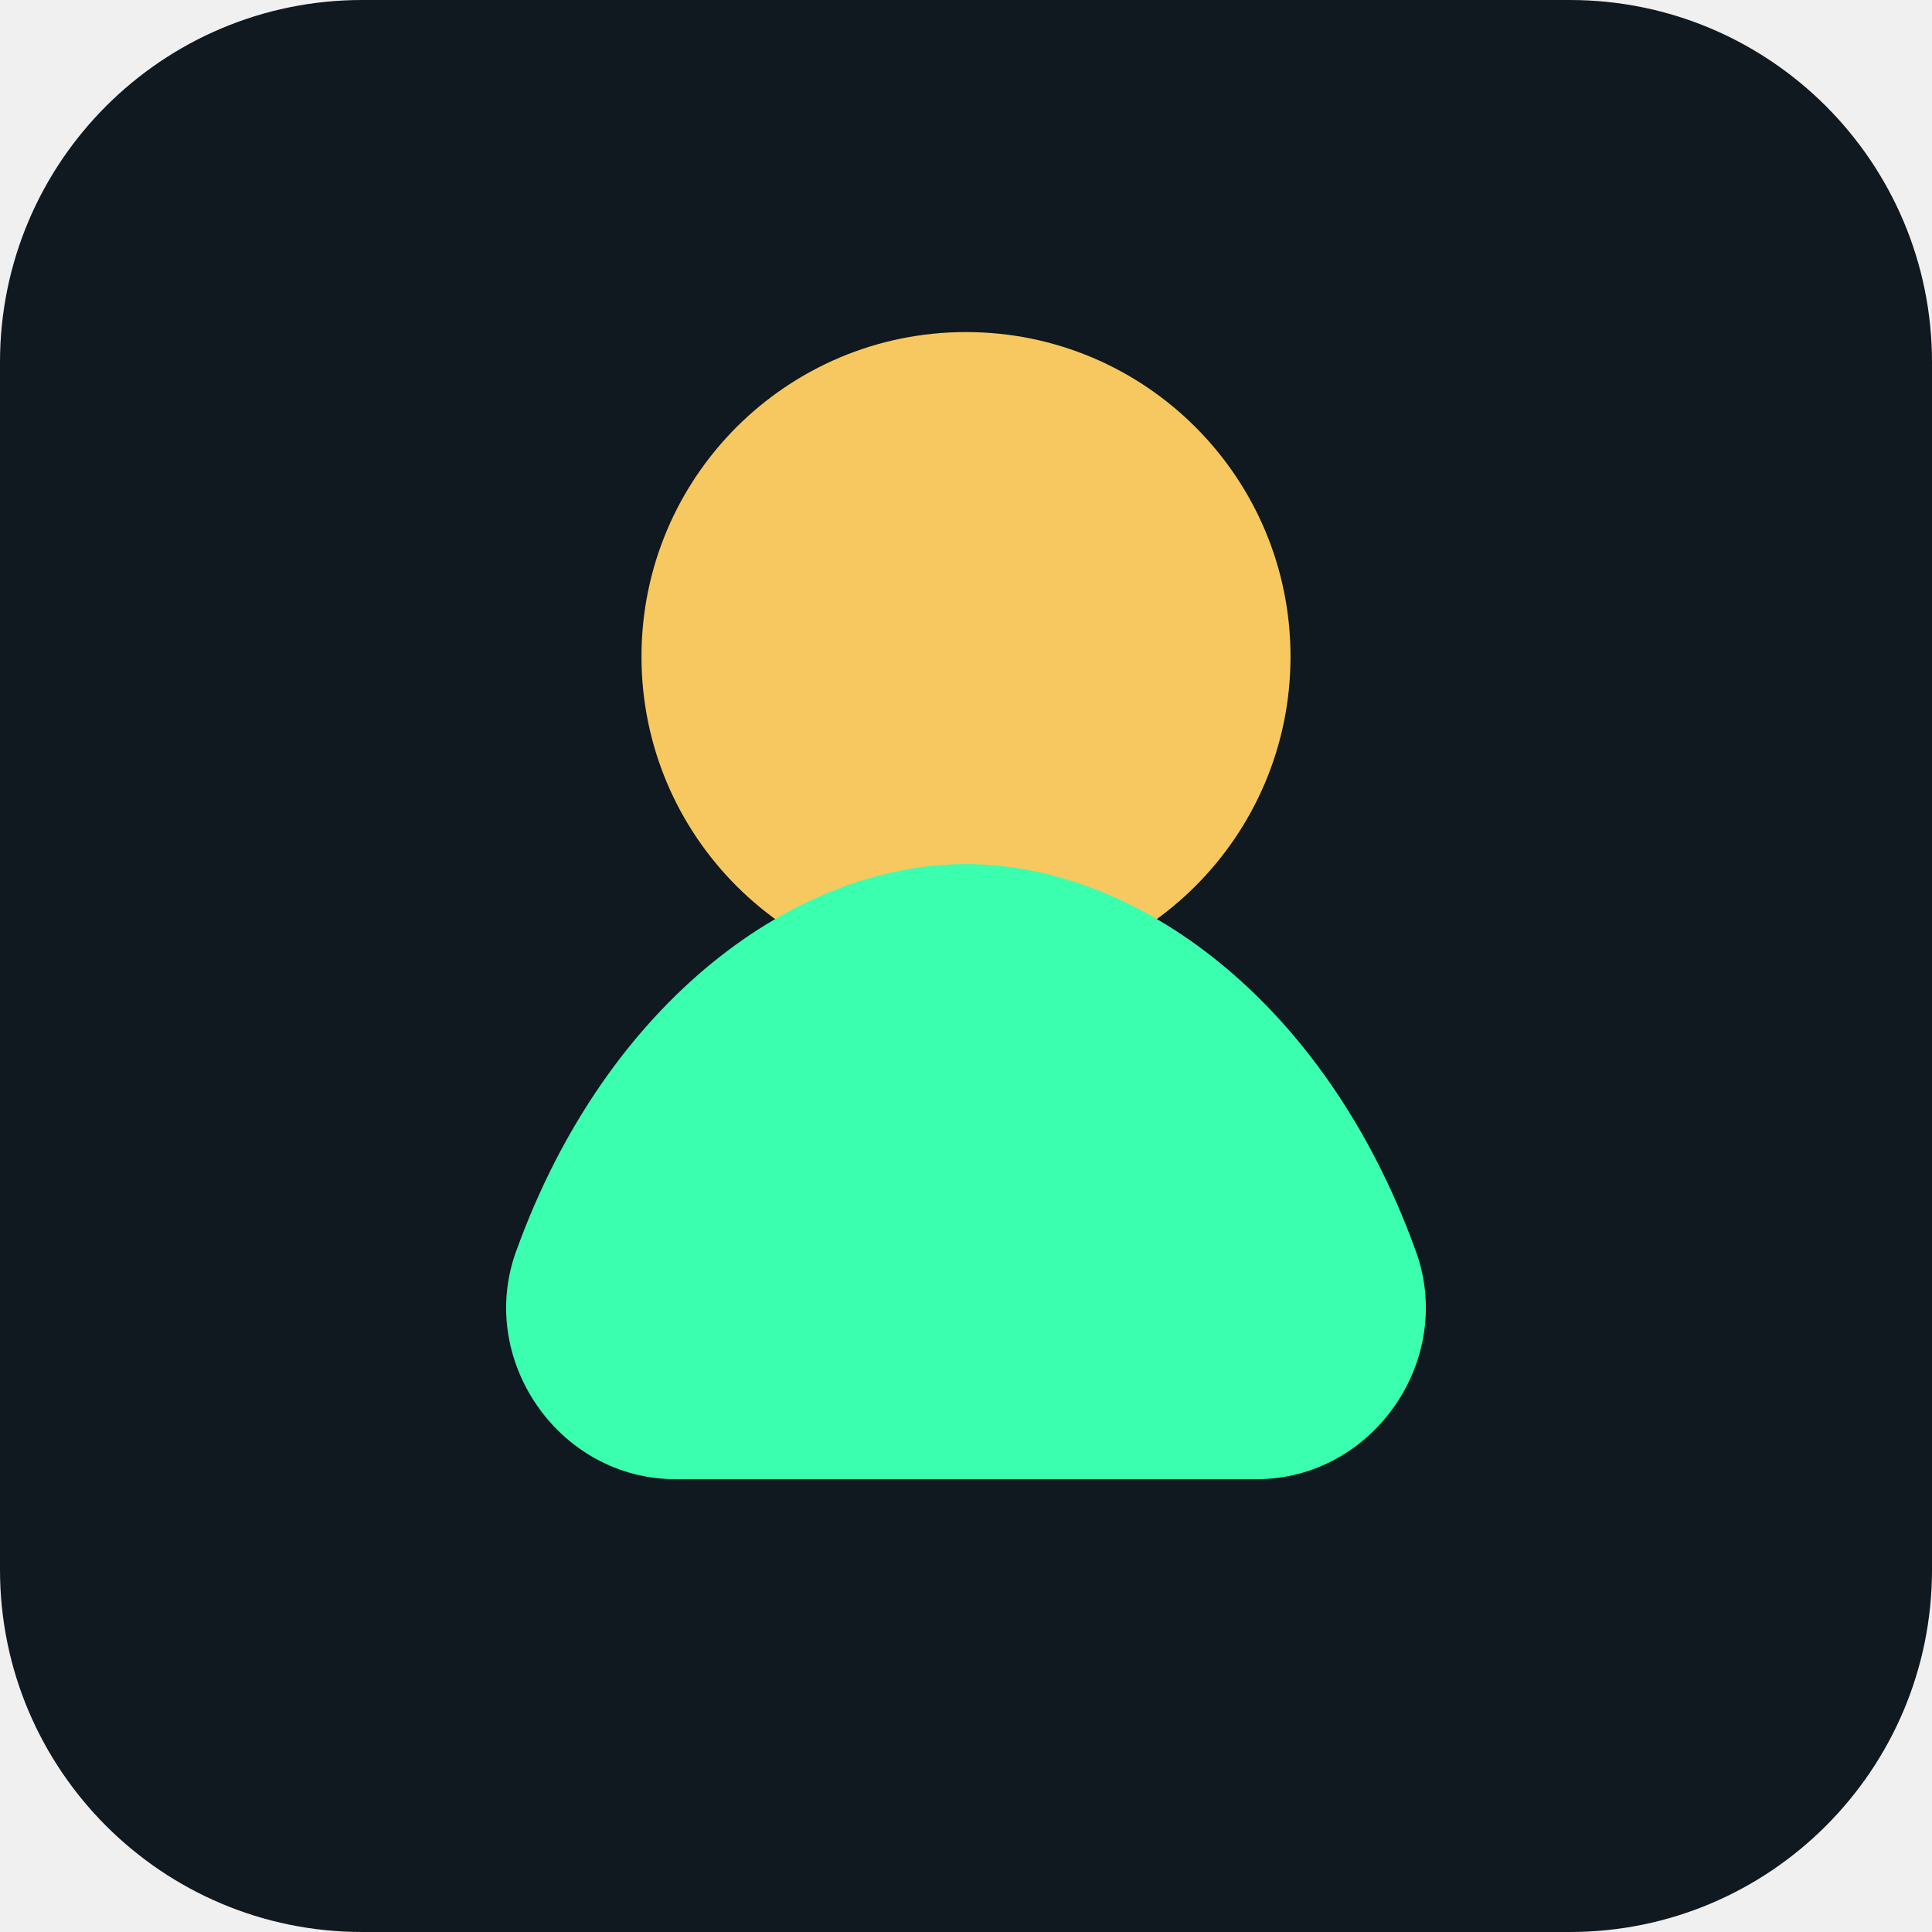
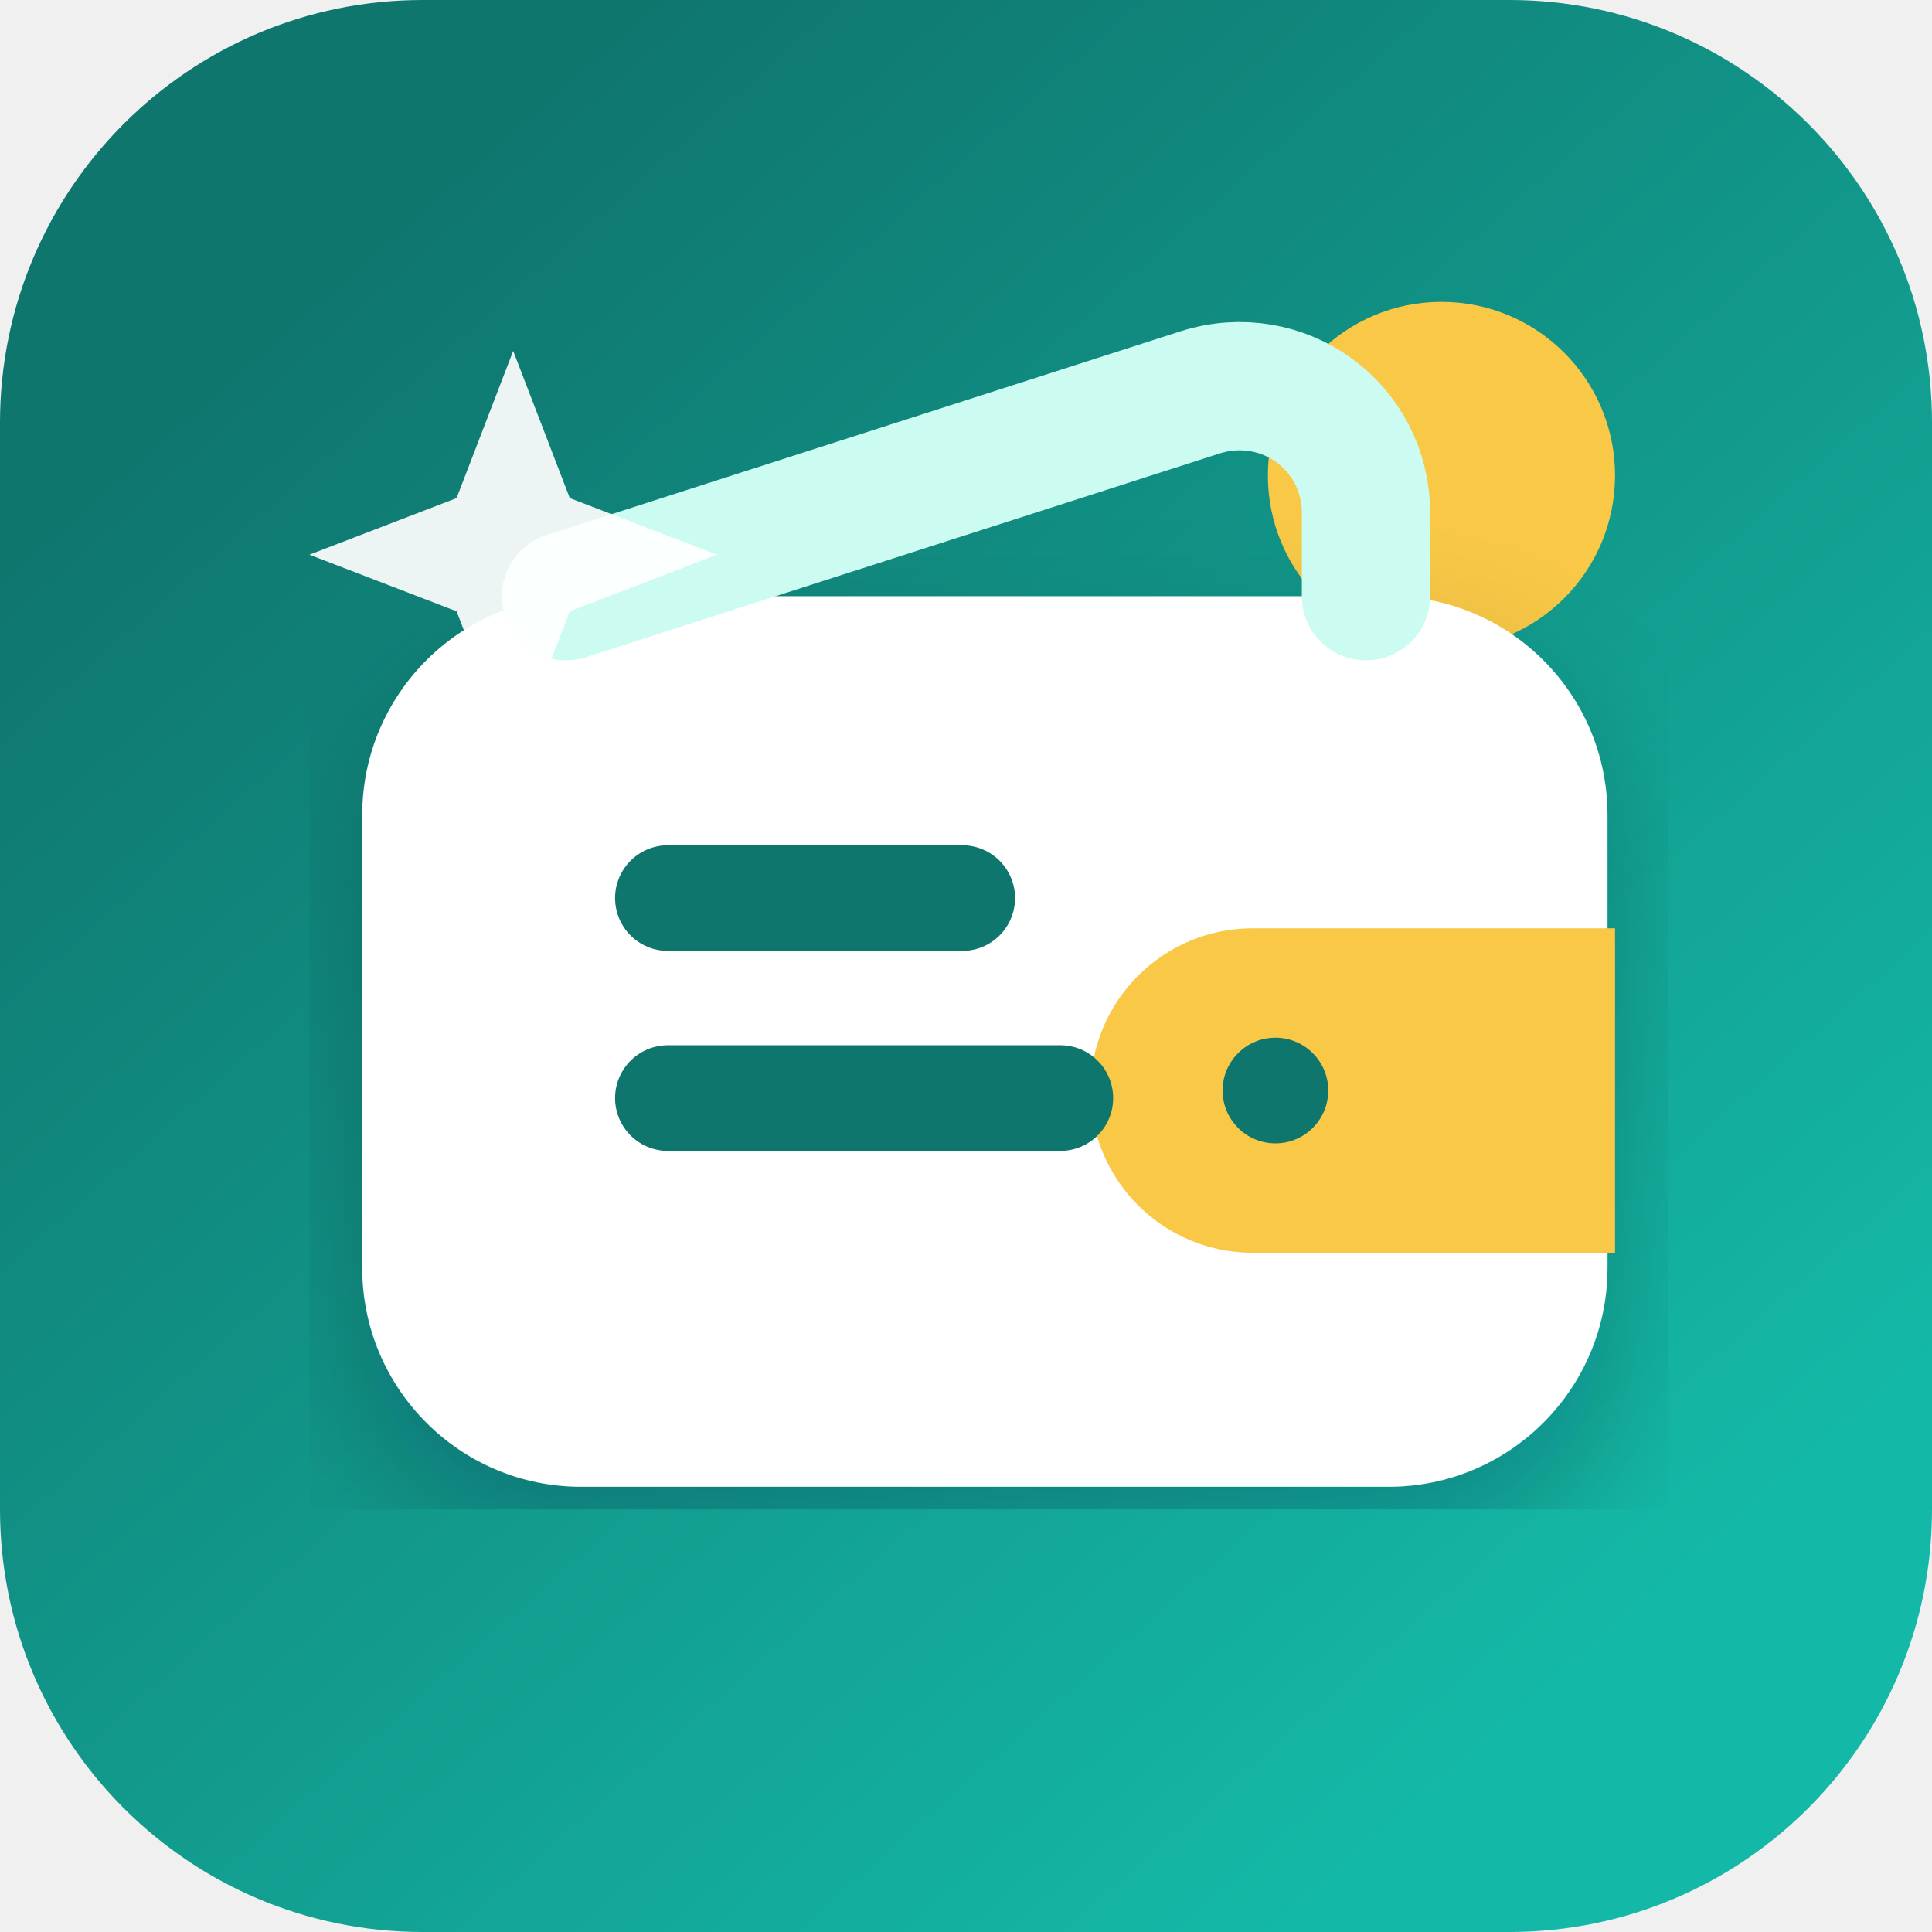
<svg xmlns="http://www.w3.org/2000/svg" viewBox="0 0 512 512">
-   <rect width="512" height="512" rx="96" fill="#101820" />
-   <circle cx="256" cy="174" r="86" fill="#f6c85f" />
-   <path fill="#39ffae" d="M137 331c24-66 74-102 119-102s95 36 119 102c11 29-11 61-42 61H179c-31 0-53-32-42-61z" />
+   <defs>
+     <linearGradient id="bg" x1="92" y1="70" x2="420" y2="442" gradientUnits="userSpaceOnUse">
+       <stop stop-color="#0f766e" />
+       <stop offset="1" stop-color="#14b8a6" />
+     </linearGradient>
+     <filter id="shadow" x="82" y="96" width="360" height="304" color-interpolation-filters="sRGB" filterUnits="userSpaceOnUse">
+       <feDropShadow dx="0" dy="18" stdDeviation="18" flood-color="#0f172a" flood-opacity=".22" />
+     </filter>
+   </defs>
+   <rect width="512" height="512" rx="112" fill="url(#bg)" />
+   <circle cx="382" cy="126" r="46" fill="#f8c846" />
+   <path d="M154 158h214a58 58 0 0 1 58 58v120a58 58 0 0 1-58 58H154a58 58 0 0 1-58-58V216a58 58 0 0 1 58-58Z" fill="#fff" filter="url(#shadow)" />
+   <path d="M150 158 318 104c22-7 44 9 44 32v22" fill="none" stroke="#ccfbf1" stroke-width="34" stroke-linecap="round" stroke-linejoin="round" />
+   <path d="M332 246h96v86h-96a43 43 0 1 1 0-86Z" fill="#f8c846" />
+   <circle cx="338" cy="289" r="14" fill="#0f766e" />
+   <path d="M177 238h78M177 291h104" fill="none" stroke="#0f766e" stroke-width="28" stroke-linecap="round" />
+   <path d="M136 93 151 132l39 15-39 15-15 39-15-39-39-15 39-15Z" fill="#fff" opacity=".92" />
</svg>
